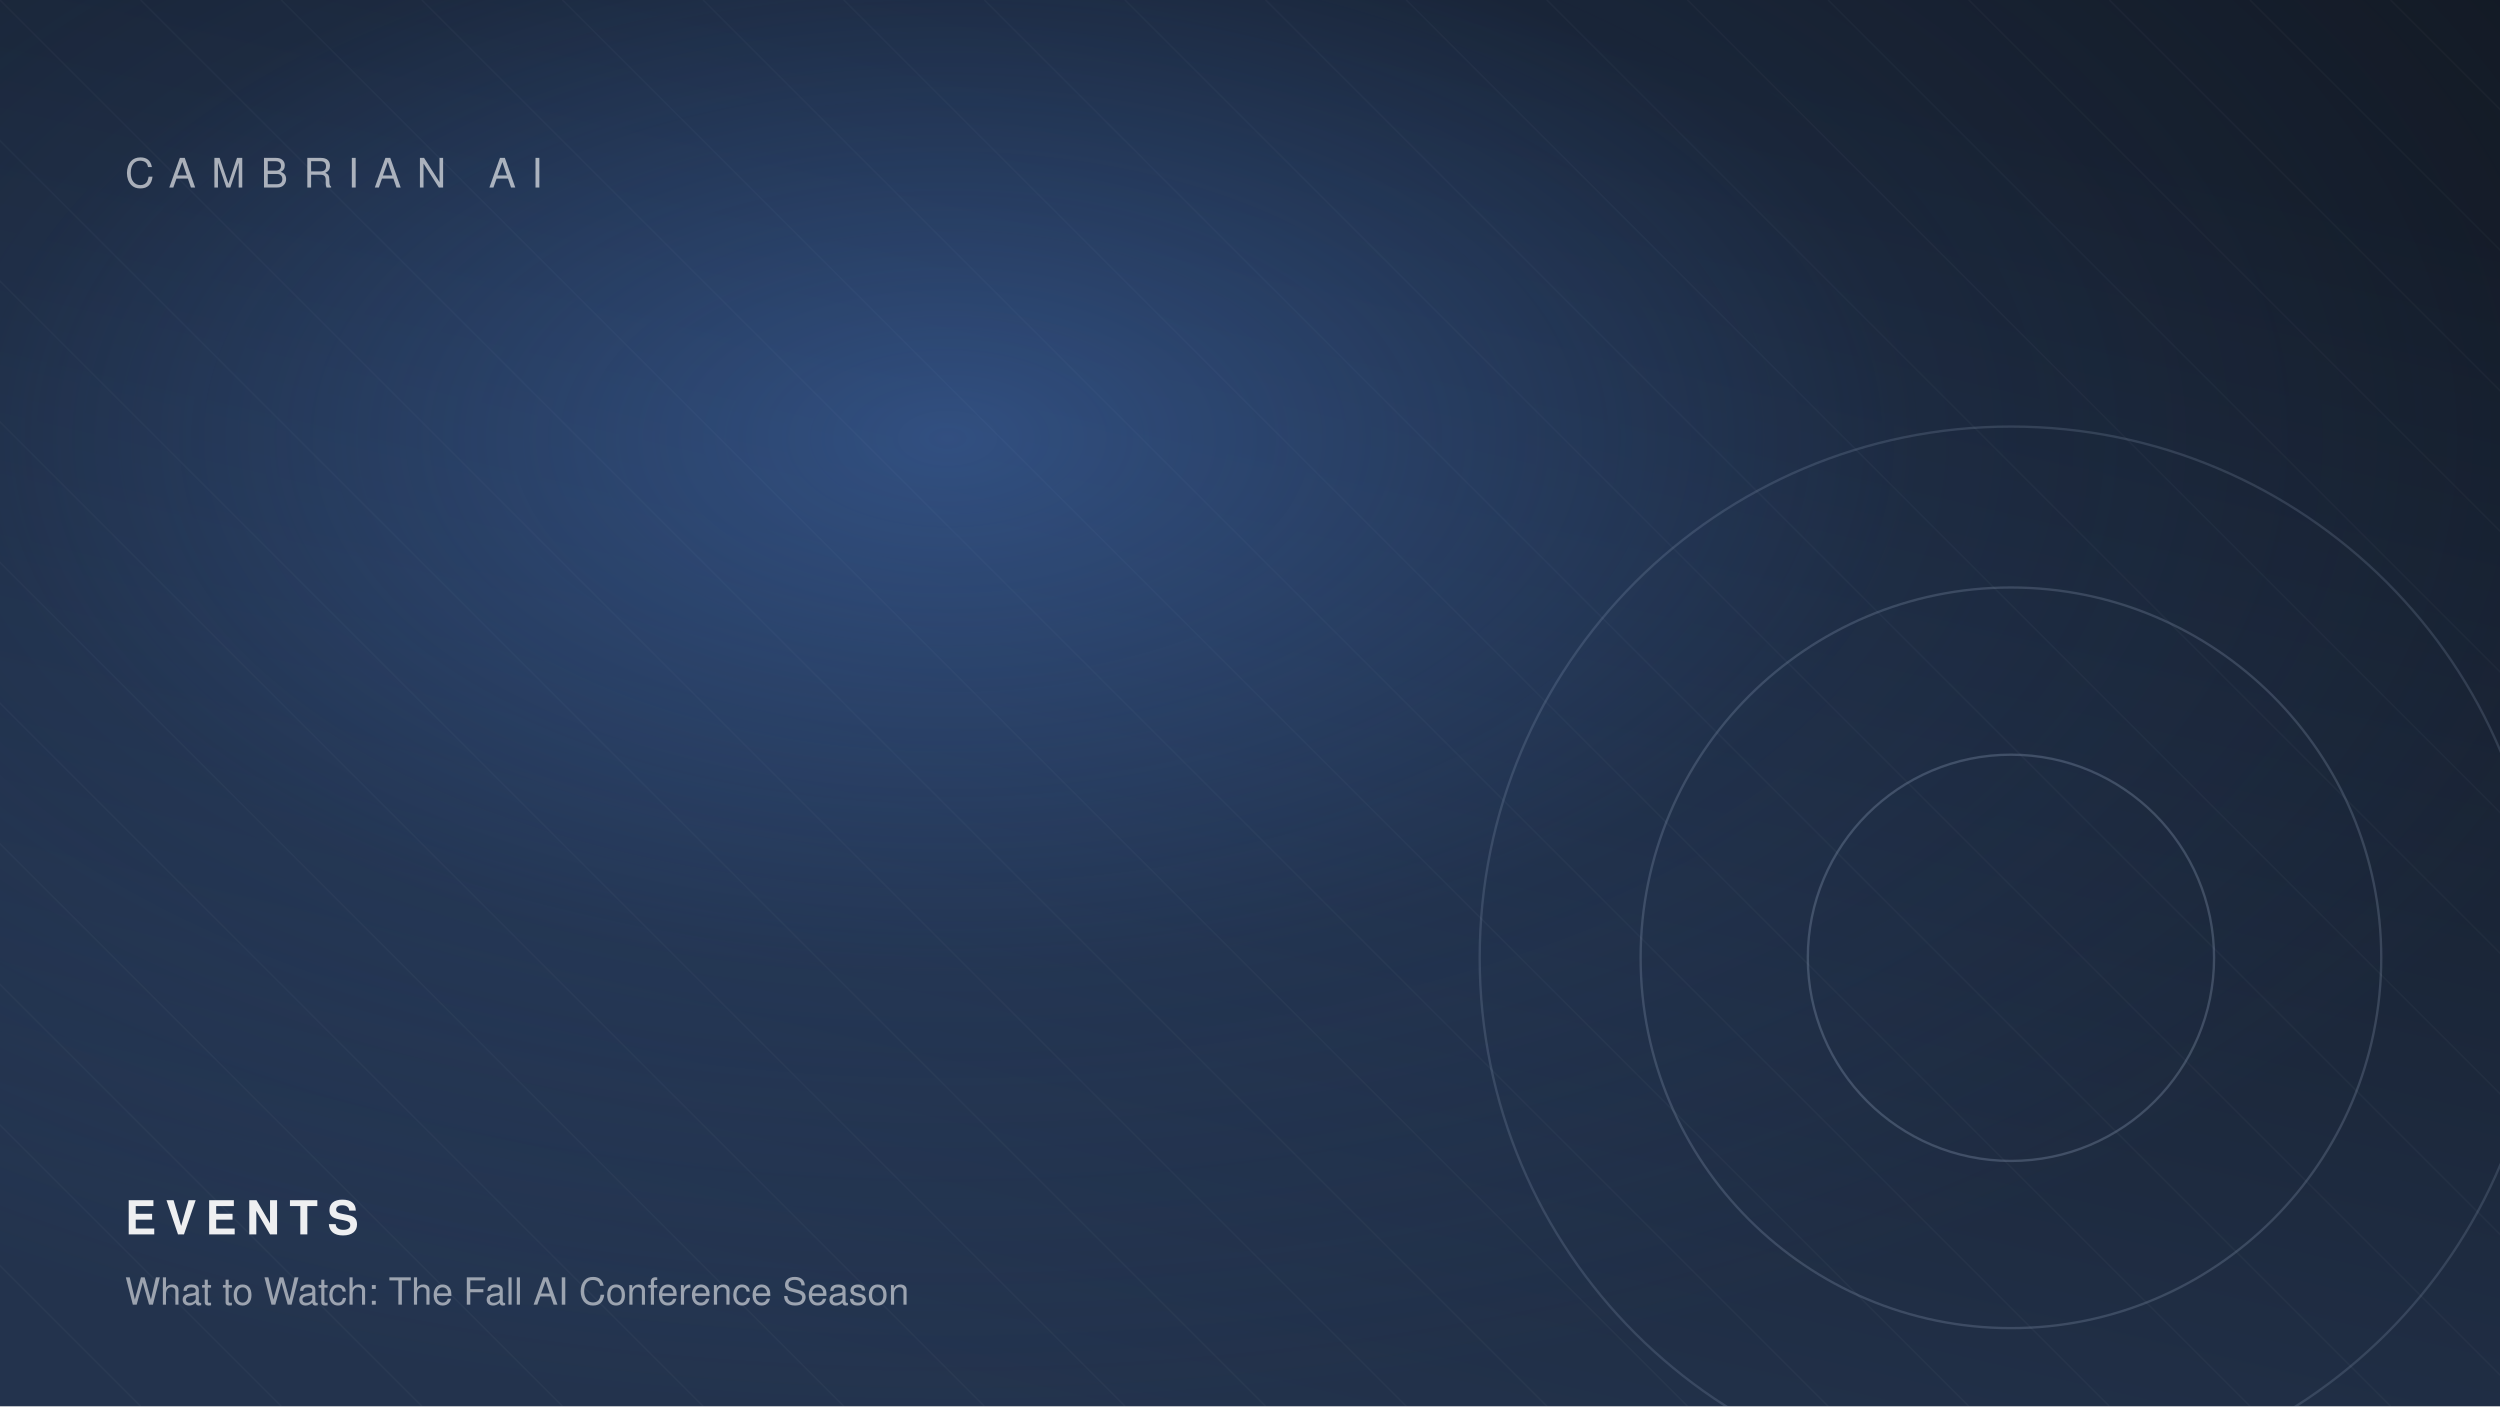
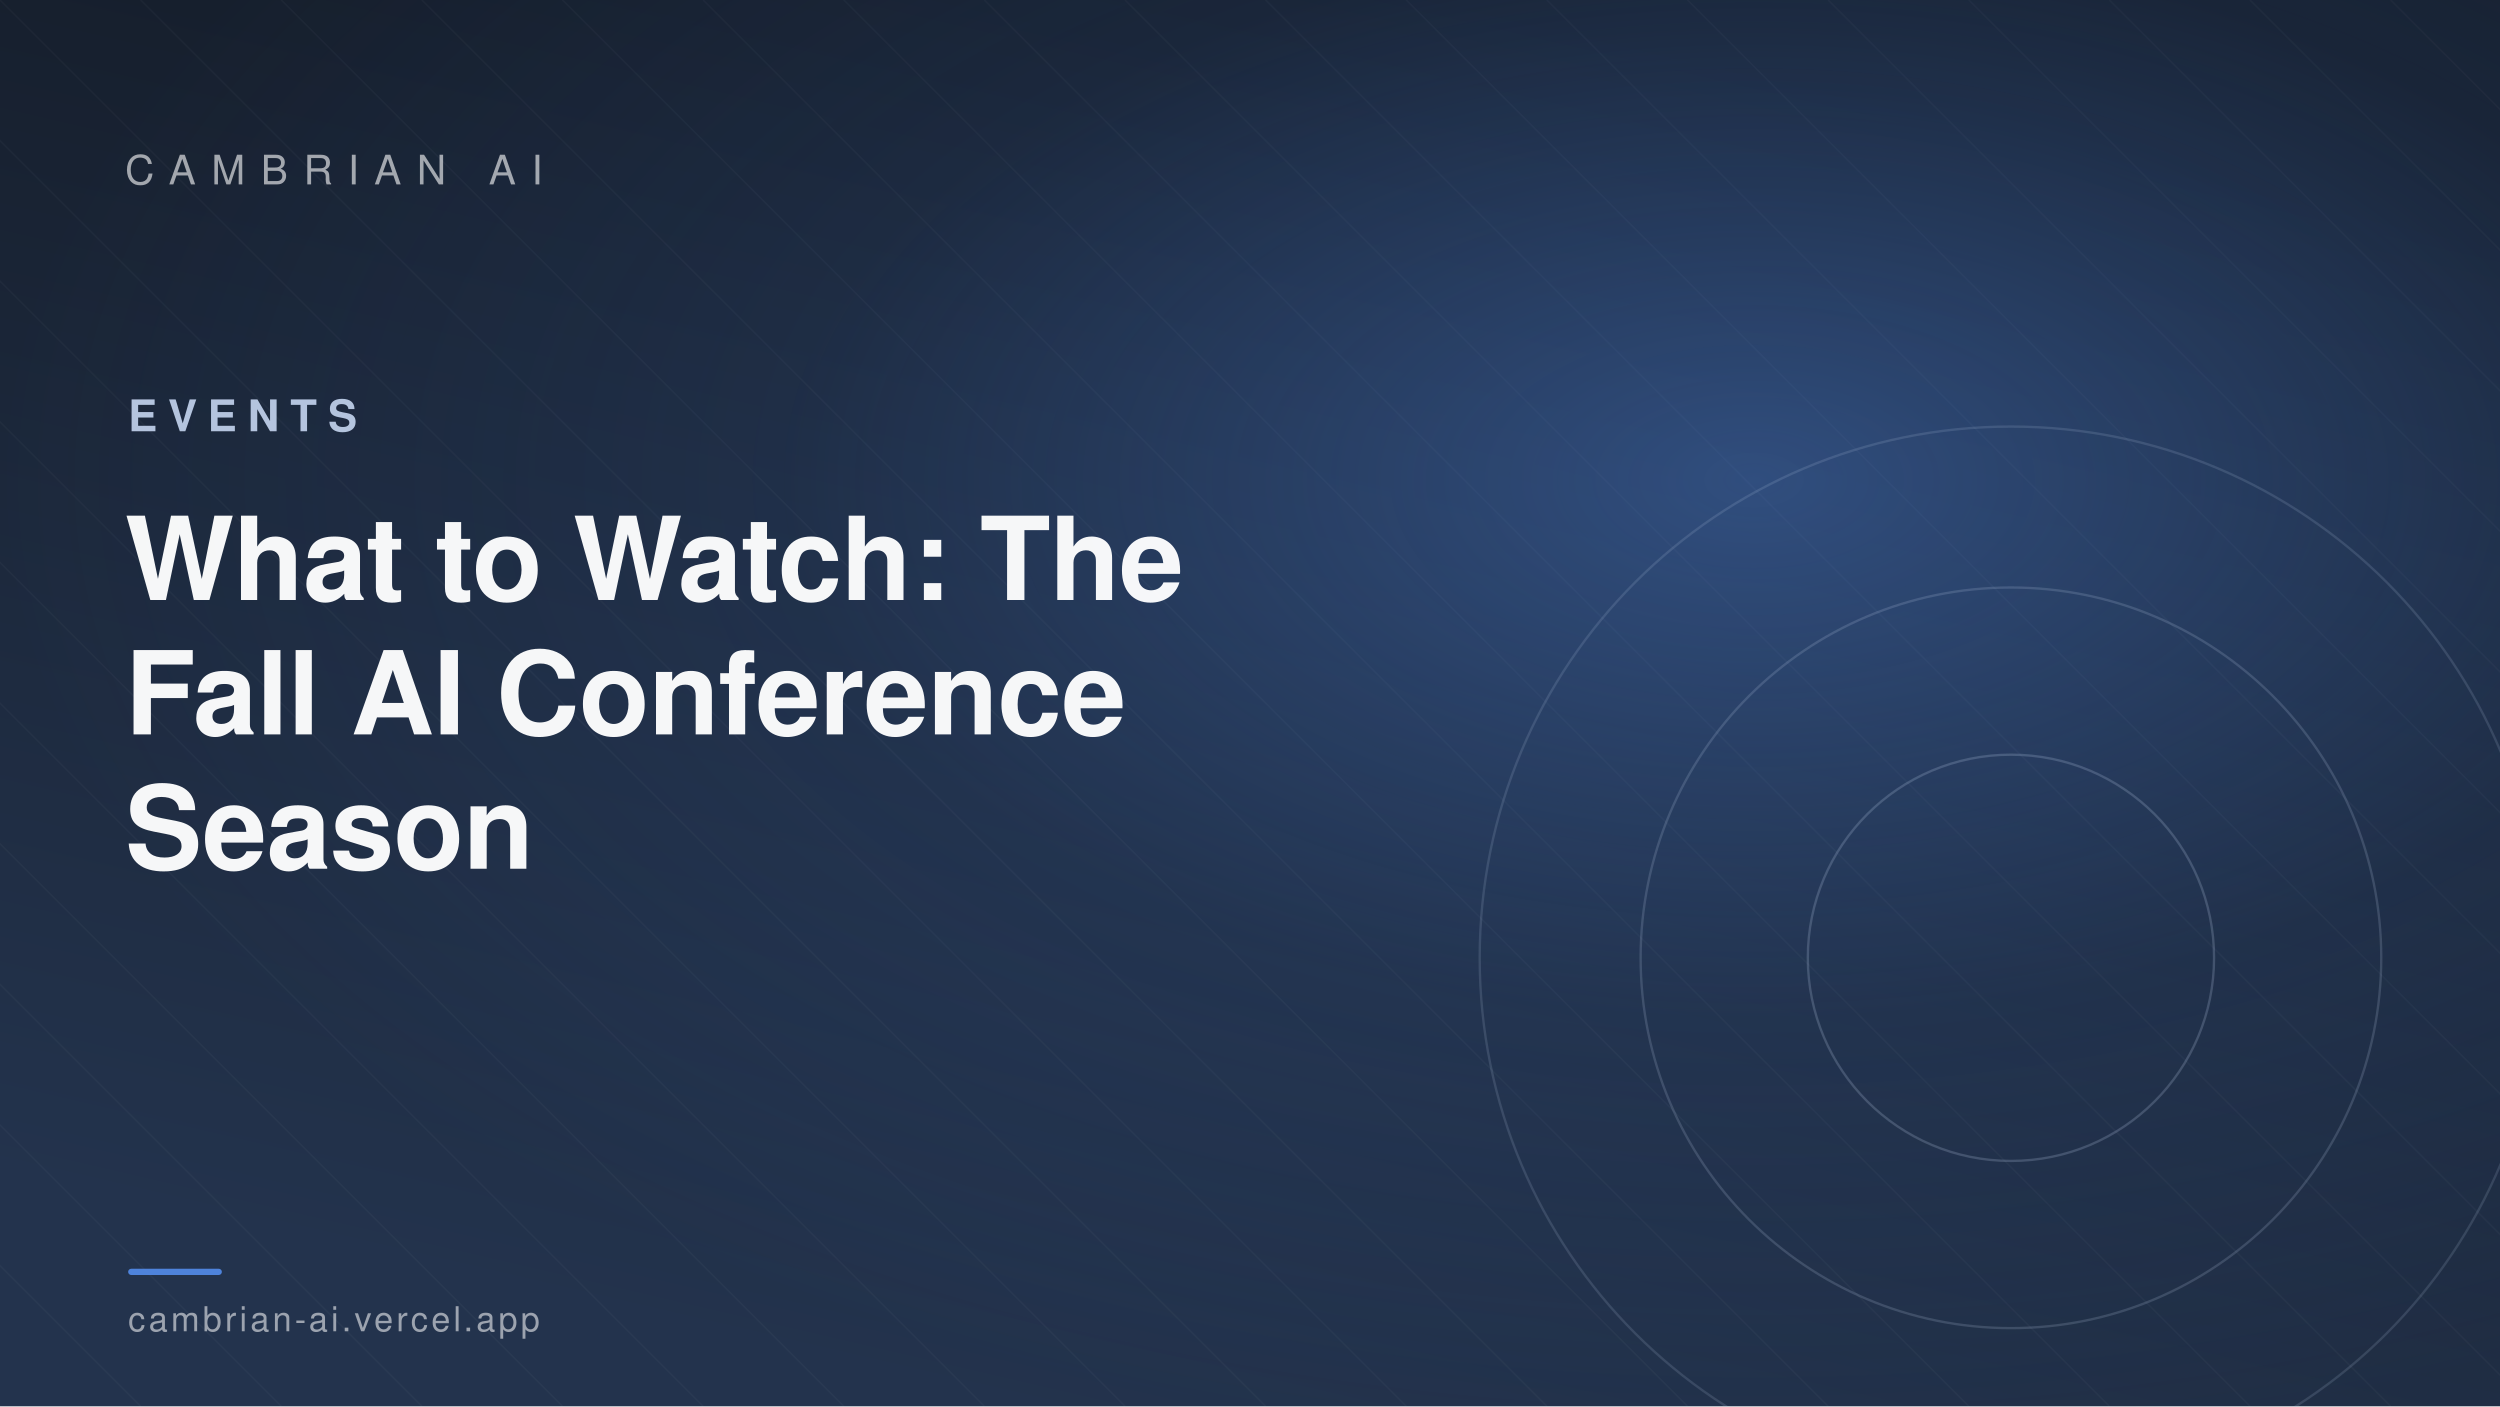
<svg xmlns="http://www.w3.org/2000/svg" width="1600" height="900" viewBox="0 0 1600 900" role="img" aria-label="What to Watch: The Fall AI Conference Season">
  <defs>
    <linearGradient id="bg" gradientTransform="rotate(113 0.5 0.5)">
      <stop offset="0" stop-color="hsl(217, 32%, 11%)" />
      <stop offset="1" stop-color="hsl(217, 38%, 22%)" />
    </linearGradient>
-     <radialGradient id="glow" cx="38%" cy="31%" r="70%">
+     <radialGradient id="glow" cx="70%" cy="34%" r="70%">
      <stop offset="0" stop-color="hsl(217, 78%, 62%)" stop-opacity="0.42" />
      <stop offset="55%" stop-color="hsl(217, 78%, 62%)" stop-opacity="0.10" />
      <stop offset="100%" stop-color="hsl(217, 78%, 62%)" stop-opacity="0" />
    </radialGradient>
  </defs>
  <rect width="1600" height="900" fill="url(#bg)" />
  <g>
    <line x1="-900" y1="0" x2="0" y2="900" stroke="#ffffff" stroke-width="1" opacity="0.03" />
    <line x1="-810" y1="0" x2="90" y2="900" stroke="#ffffff" stroke-width="1" opacity="0.03" />
    <line x1="-720" y1="0" x2="180" y2="900" stroke="#ffffff" stroke-width="1" opacity="0.03" />
    <line x1="-630" y1="0" x2="270" y2="900" stroke="#ffffff" stroke-width="1" opacity="0.03" />
    <line x1="-540" y1="0" x2="360" y2="900" stroke="#ffffff" stroke-width="1" opacity="0.03" />
    <line x1="-450" y1="0" x2="450" y2="900" stroke="#ffffff" stroke-width="1" opacity="0.03" />
    <line x1="-360" y1="0" x2="540" y2="900" stroke="#ffffff" stroke-width="1" opacity="0.03" />
    <line x1="-270" y1="0" x2="630" y2="900" stroke="#ffffff" stroke-width="1" opacity="0.03" />
    <line x1="-180" y1="0" x2="720" y2="900" stroke="#ffffff" stroke-width="1" opacity="0.03" />
    <line x1="-90" y1="0" x2="810" y2="900" stroke="#ffffff" stroke-width="1" opacity="0.03" />
    <line x1="0" y1="0" x2="900" y2="900" stroke="#ffffff" stroke-width="1" opacity="0.03" />
    <line x1="90" y1="0" x2="990" y2="900" stroke="#ffffff" stroke-width="1" opacity="0.03" />
    <line x1="180" y1="0" x2="1080" y2="900" stroke="#ffffff" stroke-width="1" opacity="0.03" />
    <line x1="270" y1="0" x2="1170" y2="900" stroke="#ffffff" stroke-width="1" opacity="0.03" />
    <line x1="360" y1="0" x2="1260" y2="900" stroke="#ffffff" stroke-width="1" opacity="0.03" />
    <line x1="450" y1="0" x2="1350" y2="900" stroke="#ffffff" stroke-width="1" opacity="0.03" />
    <line x1="540" y1="0" x2="1440" y2="900" stroke="#ffffff" stroke-width="1" opacity="0.03" />
    <line x1="630" y1="0" x2="1530" y2="900" stroke="#ffffff" stroke-width="1" opacity="0.03" />
    <line x1="720" y1="0" x2="1620" y2="900" stroke="#ffffff" stroke-width="1" opacity="0.03" />
    <line x1="810" y1="0" x2="1710" y2="900" stroke="#ffffff" stroke-width="1" opacity="0.03" />
    <line x1="900" y1="0" x2="1800" y2="900" stroke="#ffffff" stroke-width="1" opacity="0.03" />
    <line x1="990" y1="0" x2="1890" y2="900" stroke="#ffffff" stroke-width="1" opacity="0.03" />
    <line x1="1080" y1="0" x2="1980" y2="900" stroke="#ffffff" stroke-width="1" opacity="0.03" />
    <line x1="1170" y1="0" x2="2070" y2="900" stroke="#ffffff" stroke-width="1" opacity="0.03" />
    <line x1="1260" y1="0" x2="2160" y2="900" stroke="#ffffff" stroke-width="1" opacity="0.03" />
    <line x1="1350" y1="0" x2="2250" y2="900" stroke="#ffffff" stroke-width="1" opacity="0.03" />
    <line x1="1440" y1="0" x2="2340" y2="900" stroke="#ffffff" stroke-width="1" opacity="0.03" />
    <line x1="1530" y1="0" x2="2430" y2="900" stroke="#ffffff" stroke-width="1" opacity="0.03" />
  </g>
  <rect width="1600" height="900" fill="url(#glow)" />
  <g>
    <circle cx="1287" cy="613" r="130" fill="none" stroke="hsl(217, 45%, 82%)" stroke-width="1.5" opacity="0.22" />
    <circle cx="1287" cy="613" r="237" fill="none" stroke="hsl(217, 45%, 82%)" stroke-width="1.5" opacity="0.19" />
    <circle cx="1287" cy="613" r="340" fill="none" stroke="hsl(217, 45%, 82%)" stroke-width="1.5" opacity="0.16" />
  </g>
-   <text x="80" y="120" font-family="Helvetica, Arial, sans-serif" font-size="26" letter-spacing="10" fill="#ffffff" opacity="0.62">CAMBRIAN AI</text>
-   <text x="80" y="790" font-family="Helvetica, Arial, sans-serif" font-size="30" font-weight="700" letter-spacing="6" fill="#ffffff" opacity="0.92">EVENTS</text>
-   <text x="80" y="835" font-family="Helvetica, Arial, sans-serif" font-size="24" fill="#ffffff" opacity="0.55">What to Watch: The Fall AI Conference Season</text>
+   <text x="80" y="118" font-family="Helvetica, Arial, sans-serif" font-size="26" letter-spacing="10" fill="#ffffff" opacity="0.60">CAMBRIAN AI</text>
+   <text x="82" y="276" font-family="Helvetica, Arial, sans-serif" font-size="28" font-weight="700" letter-spacing="7" fill="hsl(217, 45%, 82%)" opacity="0.95">EVENTS</text>
+   <text x="80" y="384" font-family="Helvetica, Arial, sans-serif" font-size="74" font-weight="600" letter-spacing="-0.5" fill="#ffffff" opacity="0.96">What to Watch: The</text>
+   <text x="80" y="470" font-family="Helvetica, Arial, sans-serif" font-size="74" font-weight="600" letter-spacing="-0.5" fill="#ffffff" opacity="0.96">Fall AI Conference</text>
+   <text x="80" y="556" font-family="Helvetica, Arial, sans-serif" font-size="74" font-weight="600" letter-spacing="-0.5" fill="#ffffff" opacity="0.96">Season</text>
+   <rect x="82" y="812" width="60" height="4" rx="2" fill="hsl(217, 78%, 62%)" opacity="0.9" />
+   <text x="82" y="852" font-family="Helvetica, Arial, sans-serif" font-size="22" letter-spacing="2" fill="#ffffff" opacity="0.55">cambrian-ai.vercel.app</text>
</svg>
